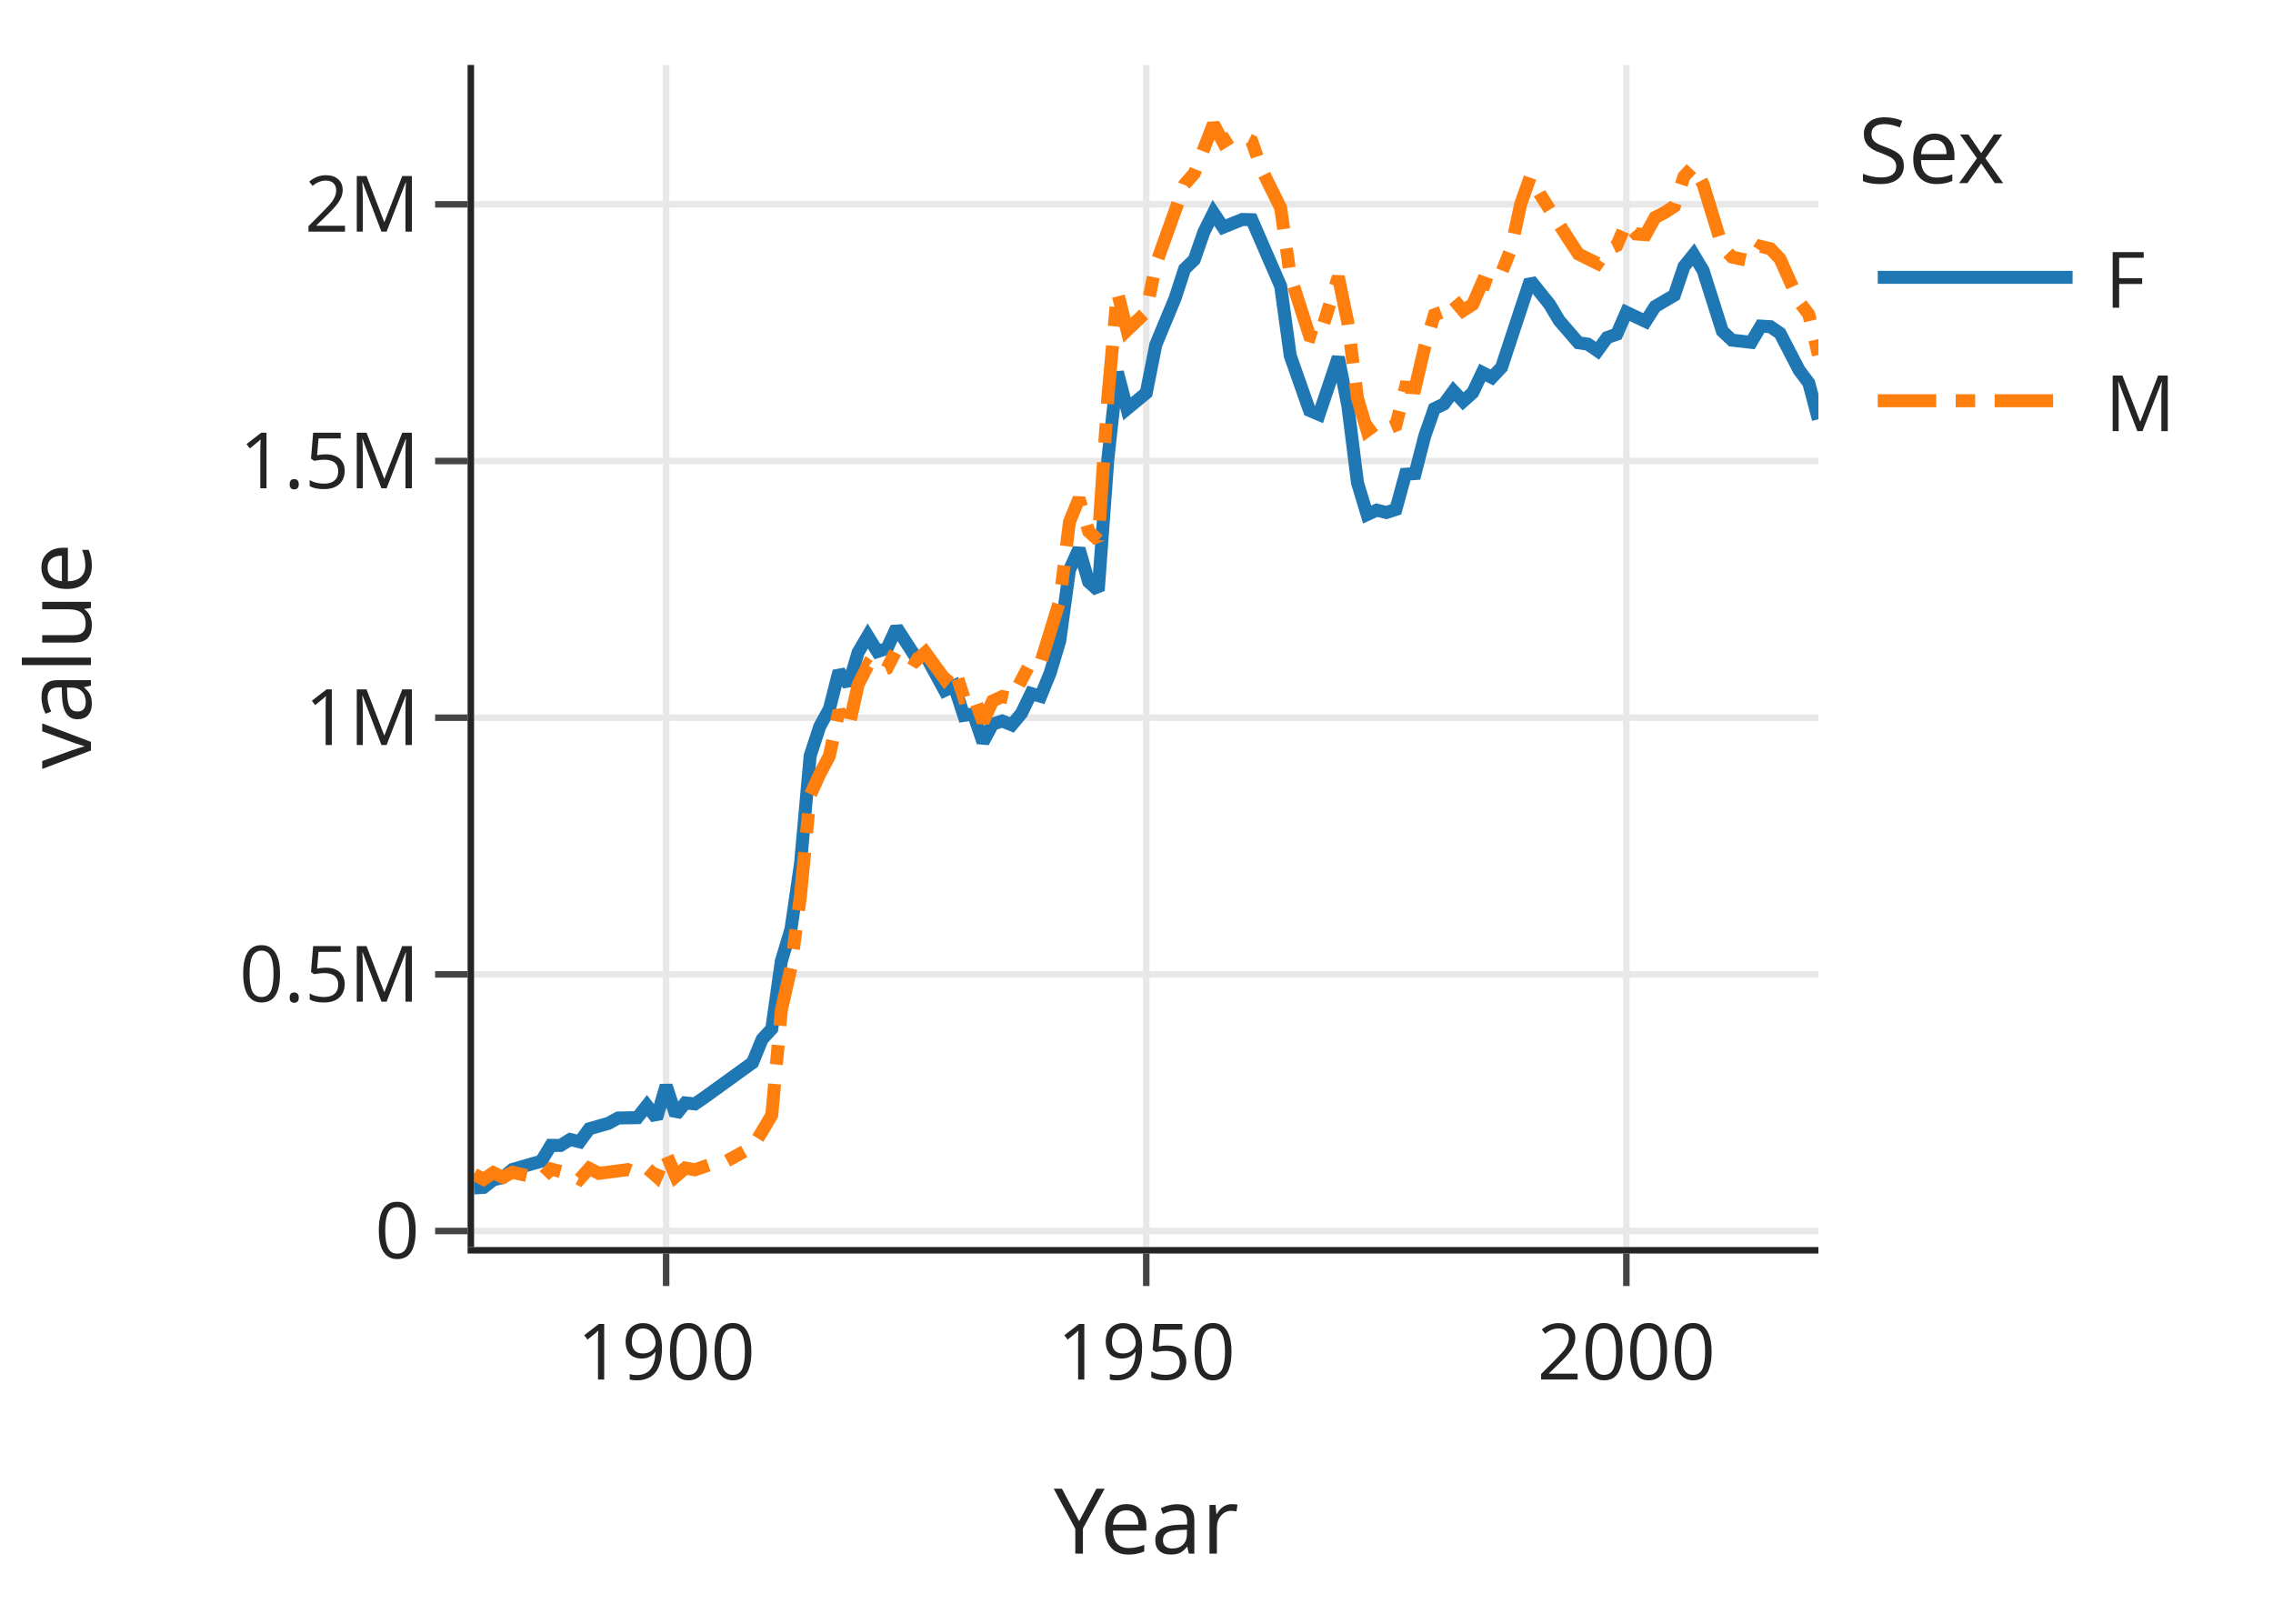
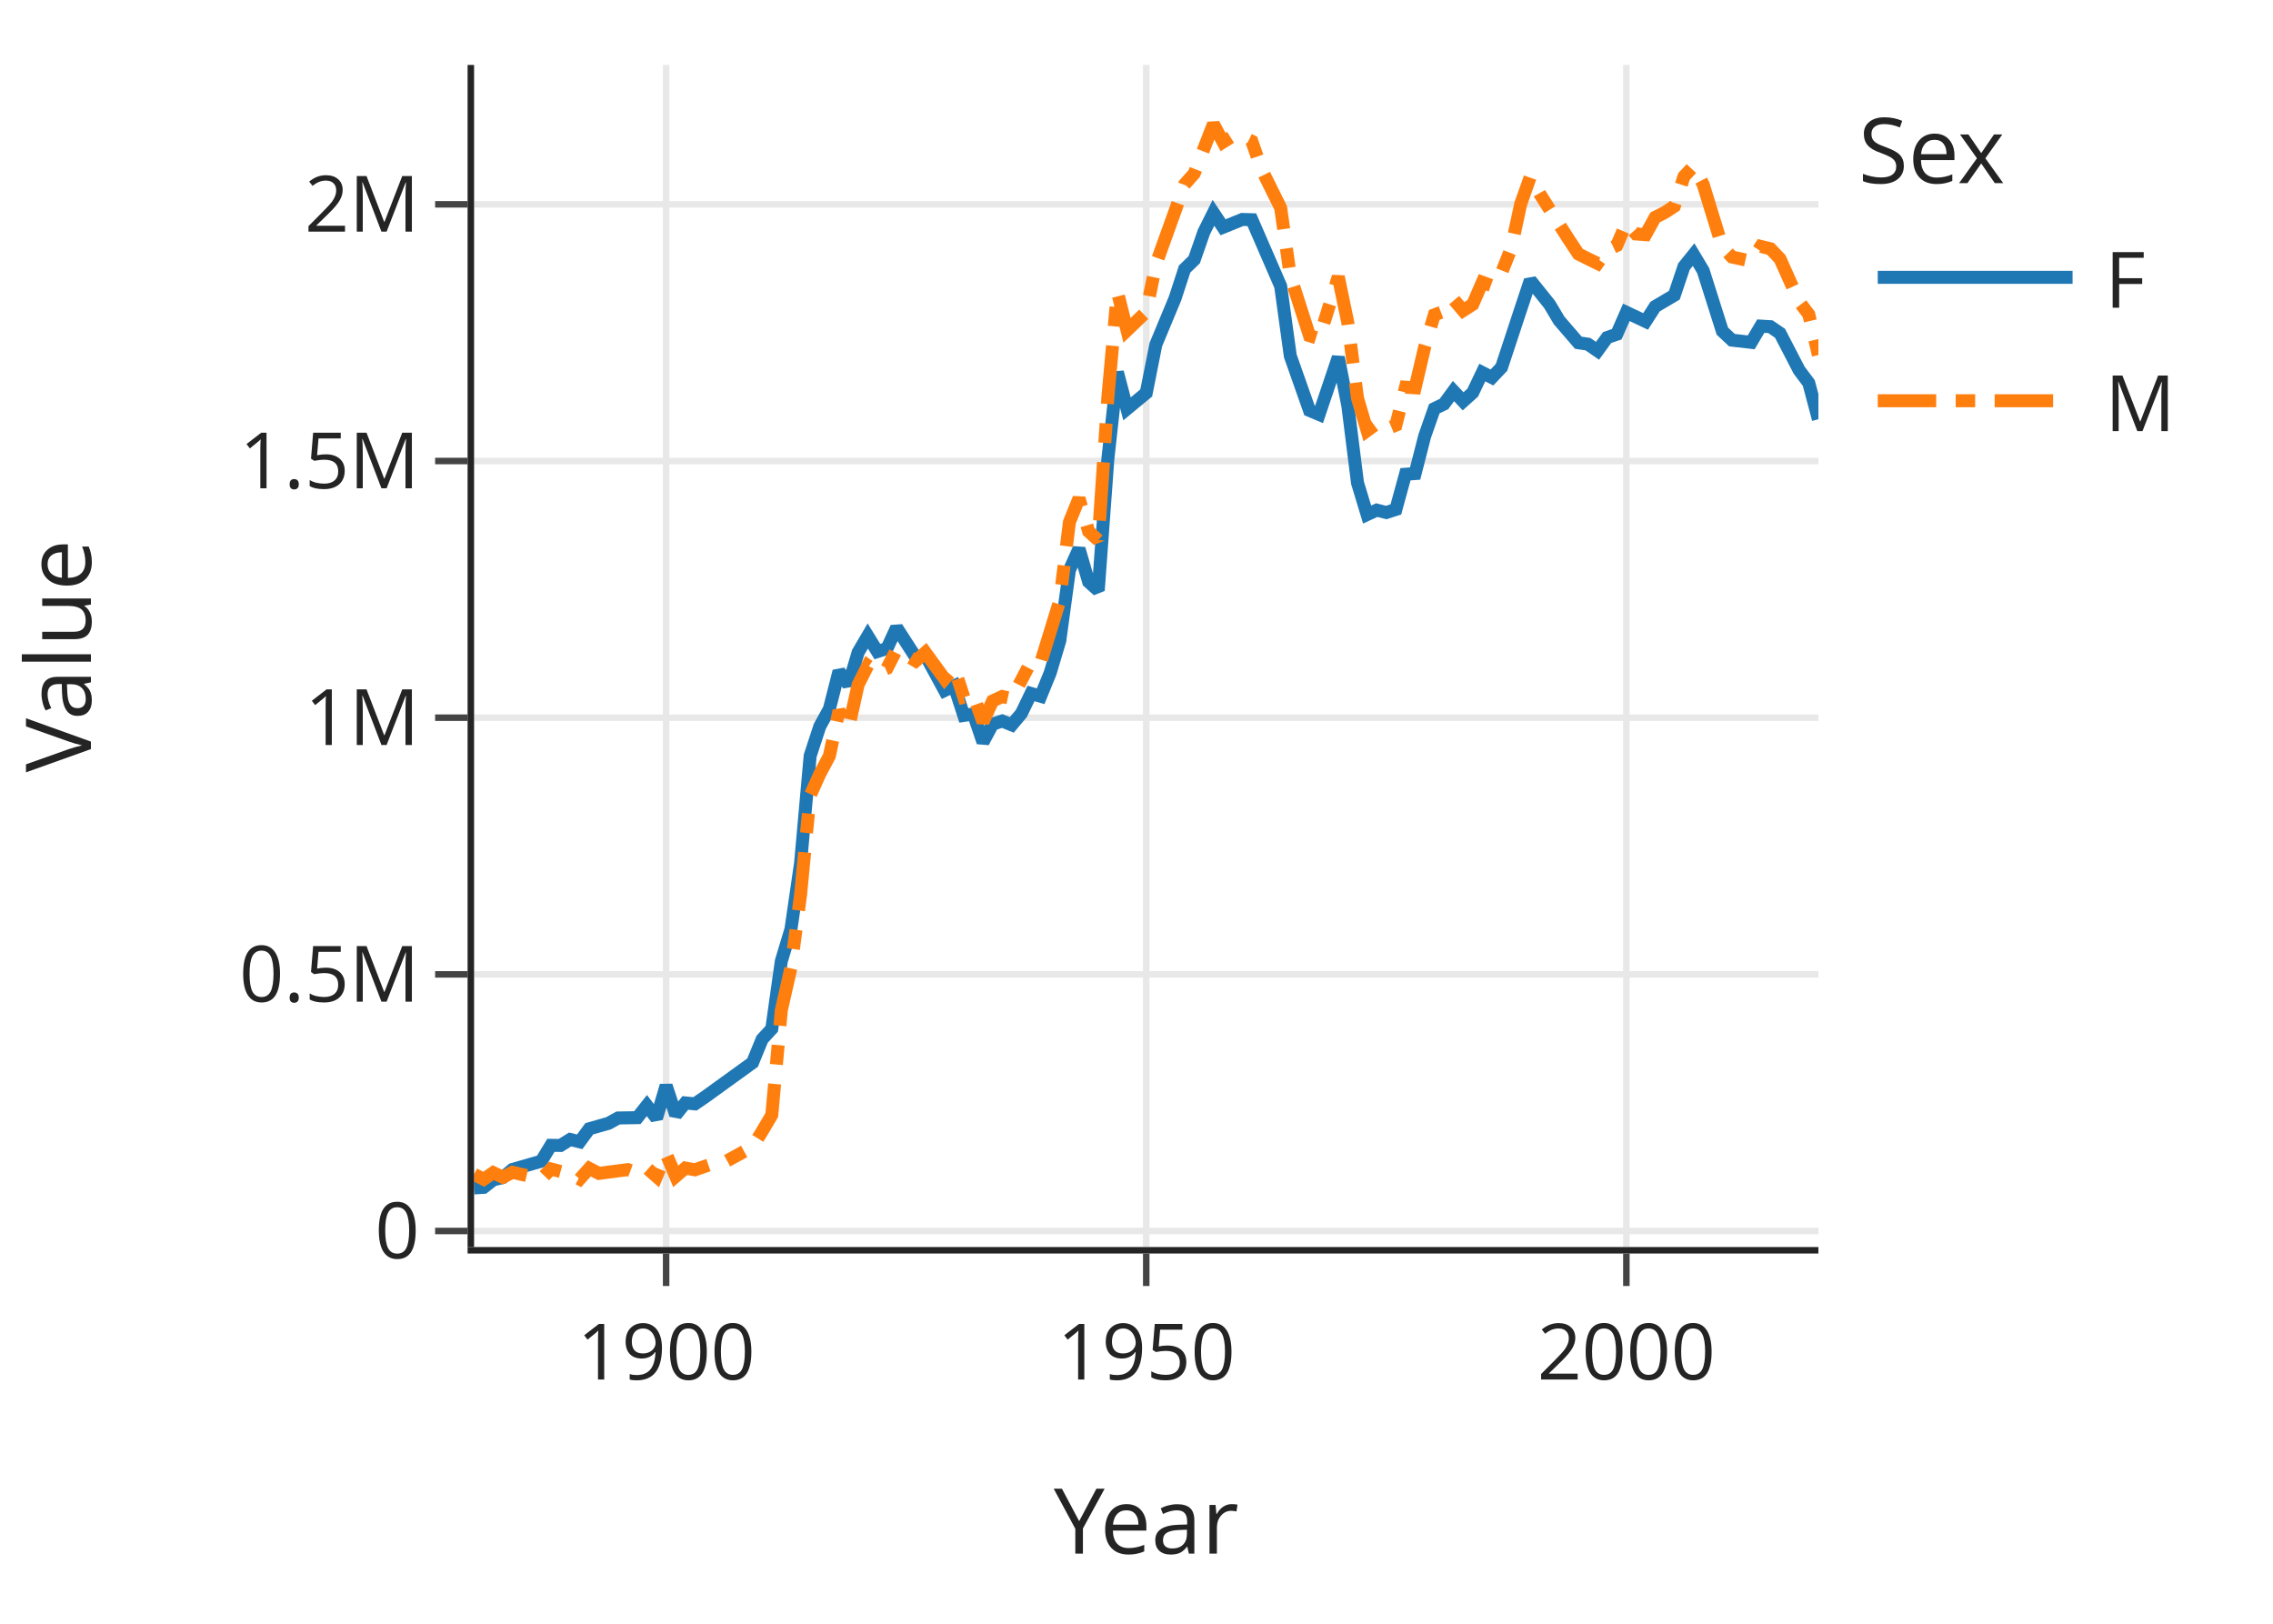
<svg xmlns="http://www.w3.org/2000/svg" class="main-svg" width="350" height="250" style="" viewBox="0 0 350 250">
  <rect x="0" y="0" width="350" height="250" style="fill: rgb(255, 255, 255); fill-opacity: 1;" />
-   <defs id="defs-4dfdc9">
+   <defs id="defs-d8fa4f">
    <g class="clips">
-       <clipPath id="clip4dfdc9xyplot" class="plotclip">
+       <clipPath id="clipd8fa4fxyplot" class="plotclip">
        <rect width="207" height="182" />
      </clipPath>
-       <clipPath class="axesclip" id="clip4dfdc9x">
+       <clipPath class="axesclip" id="clipd8fa4fx">
        <rect x="73" y="0" width="207" height="250" />
      </clipPath>
-       <clipPath class="axesclip" id="clip4dfdc9y">
+       <clipPath class="axesclip" id="clipd8fa4fy">
        <rect x="0" y="10" width="350" height="182" />
      </clipPath>
-       <clipPath class="axesclip" id="clip4dfdc9xy">
+       <clipPath class="axesclip" id="clipd8fa4fxy">
        <rect x="73" y="10" width="207" height="182" />
      </clipPath>
    </g>
    <g class="gradients" />
    <g class="patterns" />
  </defs>
  <g class="bglayer" />
  <g class="layer-below">
    <g class="imagelayer" />
    <g class="shapelayer" />
  </g>
  <g class="cartesianlayer">
    <g class="subplot xy">
      <g class="layer-subplot">
        <g class="shapelayer" />
        <g class="imagelayer" />
      </g>
      <g class="minor-gridlayer">
        <g class="x" />
        <g class="y" />
      </g>
      <g class="gridlayer">
        <g class="x">
          <path class="xgrid crisp" transform="translate(102.57,0)" d="M0,10v182" style="stroke: rgb(232, 232, 232); stroke-opacity: 1; stroke-width: 1px;" />
          <path class="xgrid crisp" transform="translate(176.5,0)" d="M0,10v182" style="stroke: rgb(232, 232, 232); stroke-opacity: 1; stroke-width: 1px;" />
          <path class="xgrid crisp" transform="translate(250.43,0)" d="M0,10v182" style="stroke: rgb(232, 232, 232); stroke-opacity: 1; stroke-width: 1px;" />
        </g>
        <g class="y">
          <path class="ygrid crisp" transform="translate(0,189.53)" d="M73,0h207" style="stroke: rgb(232, 232, 232); stroke-opacity: 1; stroke-width: 1px;" />
          <path class="ygrid crisp" transform="translate(0,150.02)" d="M73,0h207" style="stroke: rgb(232, 232, 232); stroke-opacity: 1; stroke-width: 1px;" />
          <path class="ygrid crisp" transform="translate(0,110.5)" d="M73,0h207" style="stroke: rgb(232, 232, 232); stroke-opacity: 1; stroke-width: 1px;" />
          <path class="ygrid crisp" transform="translate(0,70.98)" d="M73,0h207" style="stroke: rgb(232, 232, 232); stroke-opacity: 1; stroke-width: 1px;" />
          <path class="ygrid crisp" transform="translate(0,31.46)" d="M73,0h207" style="stroke: rgb(232, 232, 232); stroke-opacity: 1; stroke-width: 1px;" />
        </g>
      </g>
      <g class="zerolinelayer" />
      <path class="xlines-below" />
      <path class="ylines-below" />
      <g class="overlines-below" />
      <g class="xaxislayer-below" />
      <g class="yaxislayer-below" />
      <g class="overaxes-below" />
-       <g class="plot" transform="translate(73,10)" clip-path="url(#clip4dfdc9xyplot)">
+       <g class="plot" transform="translate(73,10)" clip-path="url(#clipd8fa4fxyplot)">
        <g class="scatterlayer mlayer">
-           <g class="trace scatter tracefe4d55" style="stroke-miterlimit: 2; opacity: 1;">
+           <g class="trace scatter trace6232fb" style="stroke-miterlimit: 2; opacity: 1;">
            <g class="fills" />
            <g class="errorbars" />
            <g class="lines">
              <path class="js-line" d="M0,172.9L1.48,172.81L2.96,171.65L4.44,171.29L5.91,170.06L10.35,168.78L11.83,166.34L13.31,166.36L14.79,165.44L16.26,165.8L17.74,163.79L20.7,162.95L22.18,162.13L25.14,162.08L26.61,160.22L28.09,162.16L29.57,157.16L31.05,161.65L32.53,159.81L34.01,159.96L35.49,158.95L42.88,153.61L44.36,150L45.84,148.4L47.31,137.98L48.79,133.07L50.27,122.92L51.75,106.37L53.23,101.85L54.71,99.15L56.19,93.36L57.66,95.42L59.14,90.44L60.62,87.92L62.1,90.32L63.58,89.85L65.06,86.64L68.01,91.21L69.49,90.87L72.45,96.31L73.93,95.61L75.41,100.15L76.89,99.93L78.36,104.26L79.84,101.5L81.32,101.01L82.8,101.61L84.28,99.84L85.76,96.77L87.24,97.2L88.71,93.6L90.19,88.64L91.67,77.78L93.15,74.49L94.63,79.58L96.11,80.91L97.59,60.68L99.06,47.3L100.54,52.95L103.5,50.5L104.98,43.05L107.94,35.93L109.41,31.42L110.89,29.99L112.37,25.74L113.85,22.77L115.33,24.99L118.29,23.79L119.76,23.83L124.2,34.06L125.68,44.79L128.64,53.19L130.11,53.81L133.07,45.01L134.55,52.53L136.03,64.33L137.51,69.22L138.99,68.54L140.46,68.91L141.94,68.43L143.42,63.02L144.9,62.91L146.38,57.14L147.86,52.92L149.34,52.21L150.81,50.21L152.29,51.79L153.77,50.46L155.25,47.36L156.73,48.12L158.21,46.56L161.16,37.62L162.64,33.17L165.6,36.86L167.08,39.34L170.04,42.77L171.51,42.99L172.99,44.01L174.47,41.97L175.95,41.46L177.43,38.09L180.39,39.49L181.86,37.2L184.82,35.45L186.3,31.04L187.78,29.2L189.26,31.67L192.21,40.98L193.69,42.37L196.65,42.71L198.13,40.21L199.61,40.3L201.09,41.31L204.04,47L205.52,48.97L207,54.55" style="vector-effect: none; fill: none; stroke: rgb(31, 119, 180); stroke-opacity: 1; stroke-width: 2px; opacity: 1;" />
            </g>
            <g class="points" />
            <g class="text" />
          </g>
-           <g class="trace scatter trace4303a1" style="stroke-miterlimit: 2; opacity: 1;">
+           <g class="trace scatter trace32b46b" style="stroke-miterlimit: 2; opacity: 1;">
            <g class="fills" />
            <g class="errorbars" />
            <g class="lines">
              <path class="js-line" d="M0,170.8L1.48,171.57L2.96,170.55L4.44,171.26L5.91,170.49L10.35,171.52L11.83,169.98L14.79,170.76L16.26,171.54L17.74,169.89L19.22,170.66L23.66,170.08L25.14,170.62L26.61,169.84L28.09,171.14L29.57,167.64L31.05,171.12L32.53,169.84L34.01,170.11L36.96,169.08L38.44,169.01L42.88,166.57L44.36,164.18L45.84,161.67L47.31,145.55L48.79,139.02L50.27,127.78L51.75,112.46L53.23,109.18L54.71,106.39L56.19,99.43L57.66,102.07L59.14,95.41L60.62,92.48L62.1,93.53L63.58,92.9L65.06,90L68.01,91.76L69.49,90.46L72.45,94.52L73.93,92.8L75.41,97.36L76.89,97.01L78.36,101.17L79.84,97.93L81.32,97.24L82.8,97.56L85.76,91.87L87.24,92.06L90.19,82.46L91.67,70.39L93.15,66.73L94.63,71.82L96.11,73.17L97.59,51.19L99.06,34.94L100.54,40.86L103.5,38.02L104.98,30.72L109.41,18.38L110.89,16.71L113.85,9.1L115.33,11.87L116.81,10.94L118.29,11.02L119.76,11.75L121.24,16.03L124.2,22.01L125.68,32.46L128.64,41.68L130.11,42.13L133.07,32.6L134.55,39.72L136.03,51.31L137.51,56.3L138.99,55.21L140.46,56.07L141.94,55.46L143.42,49.61L144.9,49.71L146.38,43.41L147.86,38.48L149.34,37.92L150.81,36.08L152.29,37.82L153.77,36.87L155.25,33.46L156.73,34L158.21,31.99L159.69,28.27L161.16,21.41L162.64,17.23L164.12,19.88L167.08,24.55L168.56,26.86L170.04,29.1L171.51,29.84L172.99,30.56L174.47,28.49L175.95,27.8L177.43,24.35L178.91,26.02L180.39,26.13L181.86,23.47L183.34,22.72L184.82,21.75L186.3,17.18L187.78,15.59L189.26,18.4L192.21,28.01L193.69,29.57L196.65,30.22L198.13,27.94L199.61,28.3L201.09,29.85L204.04,36.45L205.52,38.41L207,44.66" style="vector-effect: none; fill: none; stroke: rgb(255, 127, 14); stroke-opacity: 1; stroke-dasharray: 9px, 3px, 3px, 3px; stroke-width: 2px; opacity: 1;" />
            </g>
            <g class="points" />
            <g class="text" />
          </g>
        </g>
      </g>
      <g class="overplot" />
      <path class="xlines-above crisp" d="M72,192.5H280" style="fill: none; stroke-width: 1px; stroke: rgb(36, 36, 36); stroke-opacity: 1;" />
      <path class="ylines-above crisp" d="M72.5,10V192" style="fill: none; stroke-width: 1px; stroke: rgb(36, 36, 36); stroke-opacity: 1;" />
      <g class="overlines-above" />
      <g class="xaxislayer-above">
        <path class="xtick ticks crisp" d="M0,193v5" transform="translate(102.57,0)" style="stroke: rgb(68, 68, 68); stroke-opacity: 1; stroke-width: 1px;" />
        <path class="xtick ticks crisp" d="M0,193v5" transform="translate(176.5,0)" style="stroke: rgb(68, 68, 68); stroke-opacity: 1; stroke-width: 1px;" />
        <path class="xtick ticks crisp" d="M0,193v5" transform="translate(250.43,0)" style="stroke: rgb(68, 68, 68); stroke-opacity: 1; stroke-width: 1px;" />
        <g class="xtick">
          <text text-anchor="middle" x="0" y="212.4" transform="translate(102.57,0)" style="font-family: 'Open Sans', verdana, arial, sans-serif; font-size: 12px; fill: rgb(36, 36, 36); fill-opacity: 1; white-space: pre; opacity: 1;">1900</text>
        </g>
        <g class="xtick">
          <text text-anchor="middle" x="0" y="212.4" style="font-family: 'Open Sans', verdana, arial, sans-serif; font-size: 12px; fill: rgb(36, 36, 36); fill-opacity: 1; white-space: pre; opacity: 1;" transform="translate(176.5,0)">1950</text>
        </g>
        <g class="xtick">
          <text text-anchor="middle" x="0" y="212.4" style="font-family: 'Open Sans', verdana, arial, sans-serif; font-size: 12px; fill: rgb(36, 36, 36); fill-opacity: 1; white-space: pre; opacity: 1;" transform="translate(250.43,0)">2000</text>
        </g>
      </g>
      <g class="yaxislayer-above">
        <path class="ytick ticks crisp" d="M72,0h-5" transform="translate(0,189.53)" style="stroke: rgb(68, 68, 68); stroke-opacity: 1; stroke-width: 1px;" />
        <path class="ytick ticks crisp" d="M72,0h-5" transform="translate(0,150.02)" style="stroke: rgb(68, 68, 68); stroke-opacity: 1; stroke-width: 1px;" />
        <path class="ytick ticks crisp" d="M72,0h-5" transform="translate(0,110.5)" style="stroke: rgb(68, 68, 68); stroke-opacity: 1; stroke-width: 1px;" />
        <path class="ytick ticks crisp" d="M72,0h-5" transform="translate(0,70.98)" style="stroke: rgb(68, 68, 68); stroke-opacity: 1; stroke-width: 1px;" />
        <path class="ytick ticks crisp" d="M72,0h-5" transform="translate(0,31.46)" style="stroke: rgb(68, 68, 68); stroke-opacity: 1; stroke-width: 1px;" />
        <g class="ytick">
          <text text-anchor="end" x="64.6" y="4.2" transform="translate(0,189.53)" style="font-family: 'Open Sans', verdana, arial, sans-serif; font-size: 12px; fill: rgb(36, 36, 36); fill-opacity: 1; white-space: pre; opacity: 1;">0</text>
        </g>
        <g class="ytick">
          <text text-anchor="end" x="64.6" y="4.2" style="font-family: 'Open Sans', verdana, arial, sans-serif; font-size: 12px; fill: rgb(36, 36, 36); fill-opacity: 1; white-space: pre; opacity: 1;" transform="translate(0,150.02)">0.5M</text>
        </g>
        <g class="ytick">
          <text text-anchor="end" x="64.6" y="4.2" style="font-family: 'Open Sans', verdana, arial, sans-serif; font-size: 12px; fill: rgb(36, 36, 36); fill-opacity: 1; white-space: pre; opacity: 1;" transform="translate(0,110.5)">1M</text>
        </g>
        <g class="ytick">
          <text text-anchor="end" x="64.6" y="4.2" style="font-family: 'Open Sans', verdana, arial, sans-serif; font-size: 12px; fill: rgb(36, 36, 36); fill-opacity: 1; white-space: pre; opacity: 1;" transform="translate(0,70.98)">1.5M</text>
        </g>
        <g class="ytick">
          <text text-anchor="end" x="64.6" y="4.2" style="font-family: 'Open Sans', verdana, arial, sans-serif; font-size: 12px; fill: rgb(36, 36, 36); fill-opacity: 1; white-space: pre; opacity: 1;" transform="translate(0,31.46)">2M</text>
        </g>
      </g>
      <g class="overaxes-above" />
    </g>
  </g>
  <g class="polarlayer" />
  <g class="smithlayer" />
  <g class="ternarylayer" />
  <g class="geolayer" />
  <g class="funnelarealayer" />
  <g class="pielayer" />
  <g class="iciclelayer" />
  <g class="treemaplayer" />
  <g class="sunburstlayer" />
  <g class="glimages" />
-   <defs id="topdefs-4dfdc9">
+   <defs id="topdefs-d8fa4f">
    <g class="clips" />
-     <clipPath id="legend4dfdc9">
+     <clipPath id="legendd8fa4f">
      <rect width="56" height="67" x="0" y="0" />
    </clipPath>
  </defs>
  <g class="layer-above">
    <g class="imagelayer" />
    <g class="shapelayer" />
  </g>
  <g class="infolayer">
    <g class="legend" pointer-events="all" transform="translate(284.14,10)">
      <rect class="bg" shape-rendering="crispEdges" width="56" height="67" x="0" y="0" style="stroke: rgb(68, 68, 68); stroke-opacity: 1; fill: rgb(255, 255, 255); fill-opacity: 1; stroke-width: 0px;" />
-       <g class="scrollbox" transform="" clip-path="url(#legend4dfdc9)">
+       <g class="scrollbox" transform="" clip-path="url(#legendd8fa4f)">
        <text class="legendtitletext" text-anchor="start" x="2" y="18.2" style="font-family: 'Open Sans', verdana, arial, sans-serif; font-size: 14px; fill: rgb(36, 36, 36); fill-opacity: 1; white-space: pre;">Sex</text>
        <g class="groups" transform="">
          <g class="traces" transform="translate(0,32.7)" style="opacity: 1;">
            <text class="legendtext" text-anchor="start" x="40" y="4.68" style="font-family: 'Open Sans', verdana, arial, sans-serif; font-size: 12px; fill: rgb(36, 36, 36); fill-opacity: 1; white-space: pre;">F</text>
            <g class="layers" style="opacity: 1;">
              <g class="legendfill" />
              <g class="legendlines">
                <path class="js-line" d="M5,0h30" style="fill: none; stroke: rgb(31, 119, 180); stroke-opacity: 1; stroke-width: 2px;" />
              </g>
              <g class="legendsymbols">
                <g class="legendpoints" />
              </g>
            </g>
            <rect class="legendtoggle" x="0" y="-9.5" width="50.125" height="19" style="fill: rgb(0, 0, 0); fill-opacity: 0;" />
          </g>
        </g>
        <g class="groups" transform="">
          <g class="traces" transform="translate(0,51.7)" style="opacity: 1;">
            <text class="legendtext" text-anchor="start" x="40" y="4.68" style="font-family: 'Open Sans', verdana, arial, sans-serif; font-size: 12px; fill: rgb(36, 36, 36); fill-opacity: 1; white-space: pre;">M</text>
            <g class="layers" style="opacity: 1;">
              <g class="legendfill" />
              <g class="legendlines">
                <path class="js-line" d="M5,0h30" style="fill: none; stroke: rgb(255, 127, 14); stroke-opacity: 1; stroke-dasharray: 9px, 3px, 3px, 3px; stroke-width: 2px;" />
              </g>
              <g class="legendsymbols">
                <g class="legendpoints" />
              </g>
            </g>
            <rect class="legendtoggle" x="0" y="-9.5" width="50.125" height="19" style="fill: rgb(0, 0, 0); fill-opacity: 0;" />
          </g>
        </g>
      </g>
      <rect class="scrollbar" rx="20" ry="3" width="0" height="0" x="0" y="0" style="fill: rgb(128, 139, 164); fill-opacity: 1;" />
    </g>
    <g class="g-gtitle" />
    <g class="g-xtitle">
      <text class="xtitle" x="176.5" y="239.206" text-anchor="middle" style="font-family: 'Open Sans', verdana, arial, sans-serif; font-size: 14px; fill: rgb(36, 36, 36); opacity: 1; font-weight: normal; white-space: pre;">Year</text>
    </g>
    <g class="g-ytitle" transform="translate(3.44043,0)">
-       <text class="ytitle" transform="rotate(-90,10.55938,101)" x="10.559" y="101" text-anchor="middle" style="font-family: 'Open Sans', verdana, arial, sans-serif; font-size: 14px; fill: rgb(36, 36, 36); opacity: 1; font-weight: normal; white-space: pre;">value</text>
+       <text class="ytitle" transform="rotate(-90,10.55938,101)" x="10.559" y="101" text-anchor="middle" style="font-family: 'Open Sans', verdana, arial, sans-serif; font-size: 14px; fill: rgb(36, 36, 36); opacity: 1; font-weight: normal; white-space: pre;">Value</text>
    </g>
  </g>
</svg>
